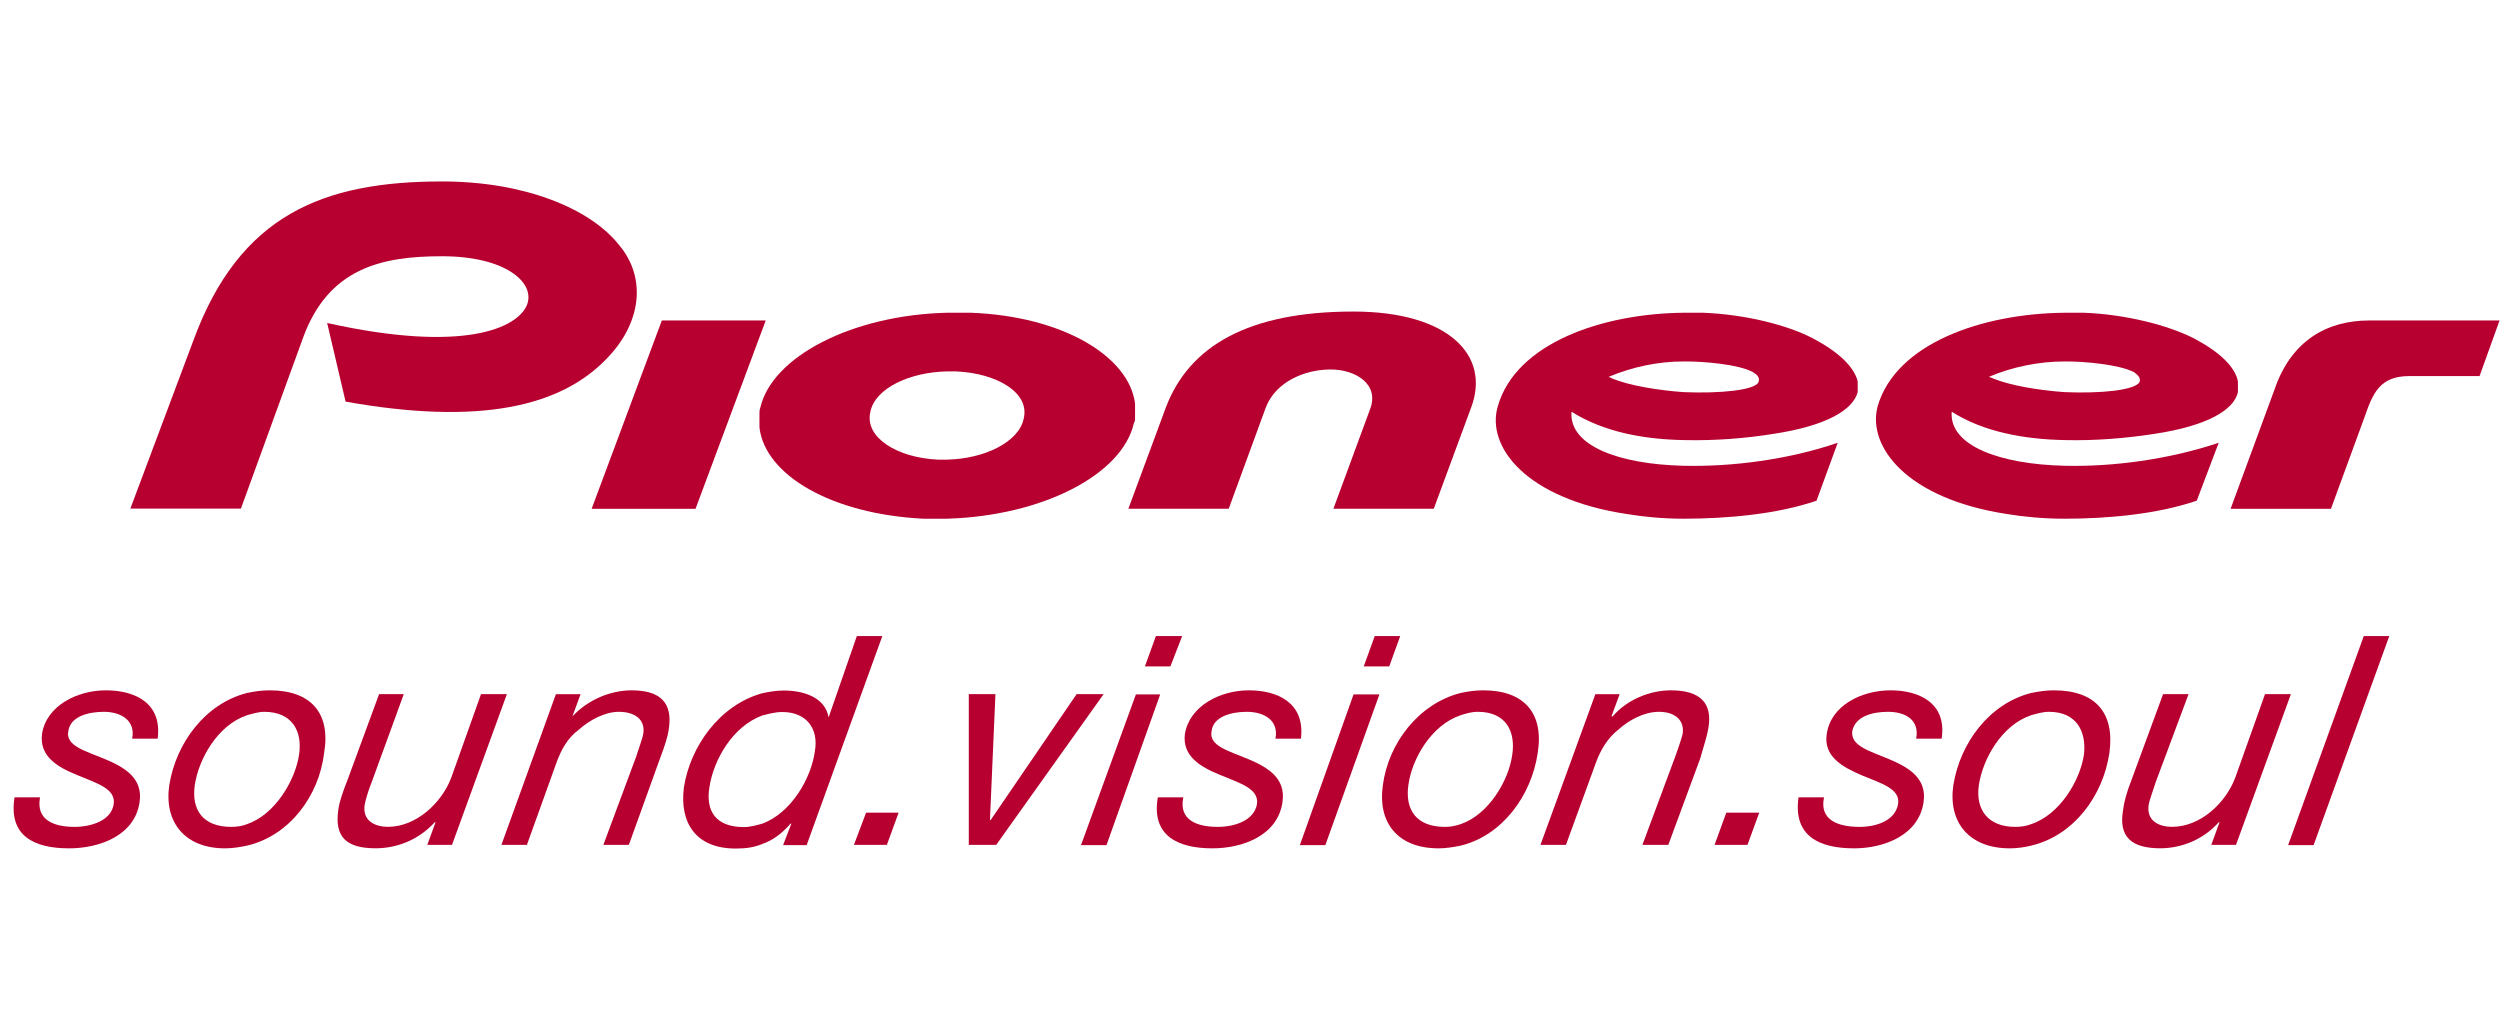
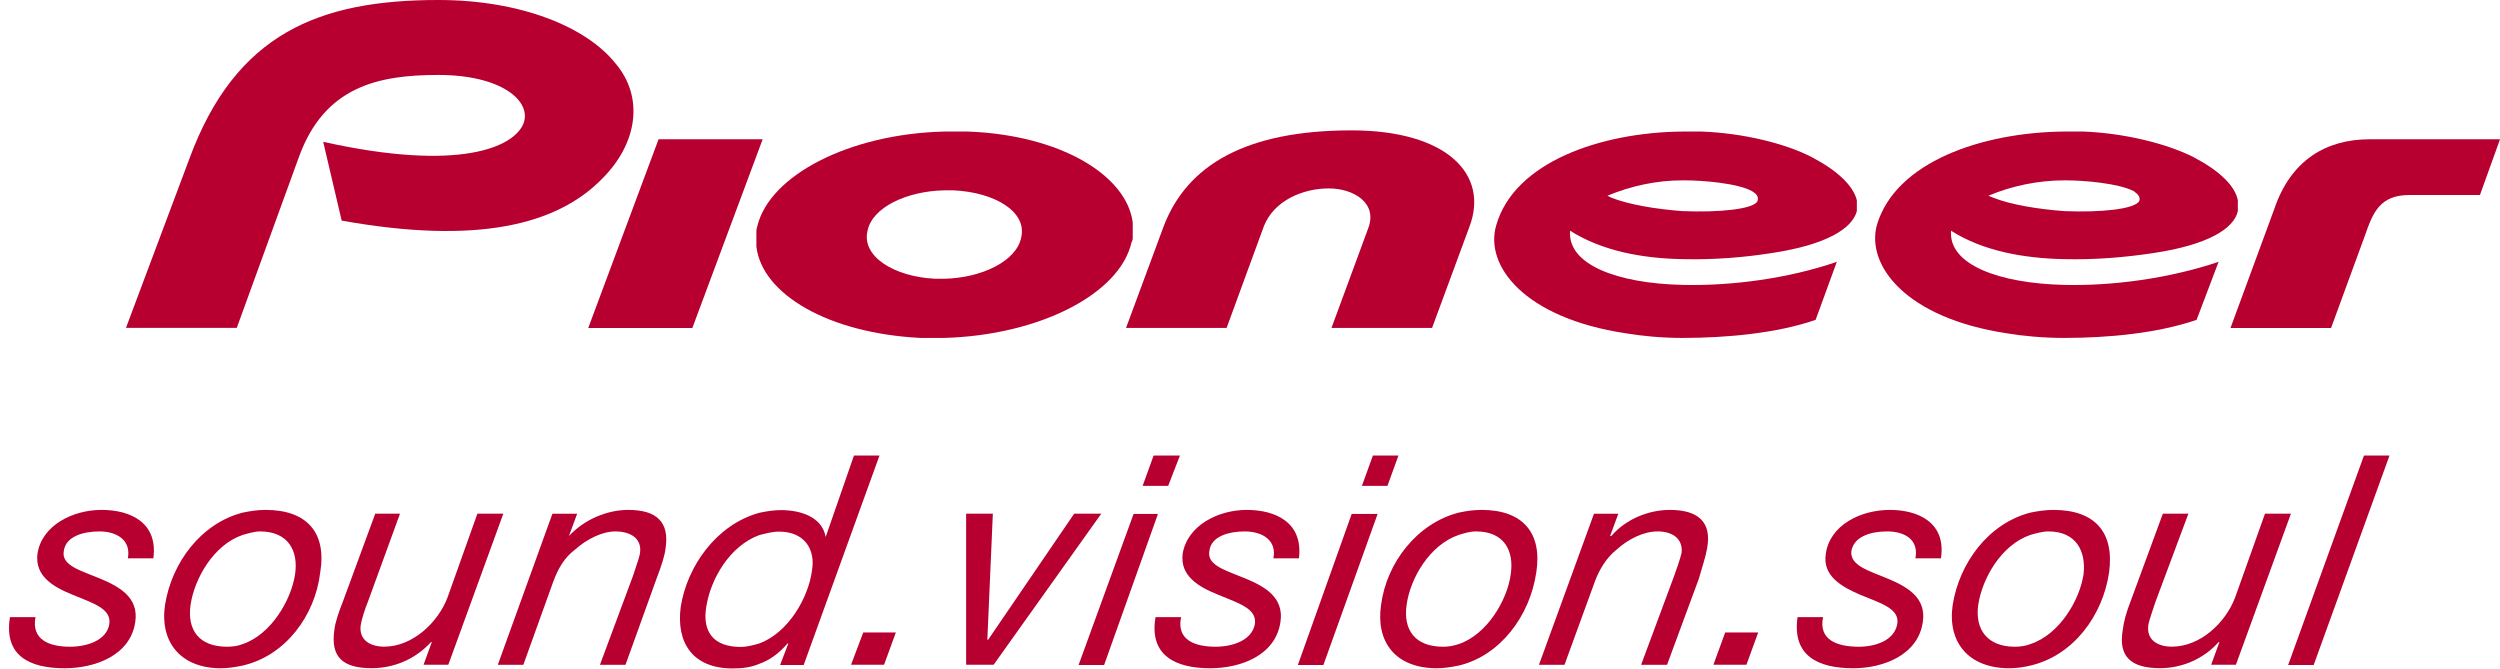
- <svg xmlns="http://www.w3.org/2000/svg" width="124" height="51" viewBox="0 0 124 51" fill="none">
-   <path d="M6.556 36.637C6.731 35.743 6.011 35.306 5.156 35.306C4.378 35.306 3.483 35.534 3.386 36.276C3.25 36.999 4.242 37.246 5.195 37.646C6.148 38.045 7.1 38.578 6.925 39.776C6.692 41.45 4.922 42.078 3.425 42.078C1.675 42.078 0.411 41.45 0.722 39.548H1.986C1.772 40.67 2.667 41.013 3.697 41.013C4.514 41.013 5.525 40.709 5.642 39.871C5.739 39.11 4.786 38.844 3.833 38.445C2.842 38.045 1.947 37.512 2.083 36.409C2.297 35.001 3.833 34.24 5.253 34.24C6.692 34.24 8.053 34.868 7.82 36.637H6.556Z" fill="#B70030" />
-   <path d="M12.247 35.477C12.52 35.401 12.831 35.306 13.103 35.306C14.503 35.306 15.009 36.276 14.834 37.436C14.639 38.711 13.648 40.404 12.247 40.88V41.945C14.367 41.45 15.825 39.472 16.078 37.341C16.409 35.363 15.417 34.24 13.375 34.24C12.967 34.24 12.617 34.297 12.247 34.373V35.477ZM9.661 38.939C9.855 37.646 10.789 35.971 12.247 35.477V34.373C10.167 34.906 8.728 36.866 8.397 38.939C8.125 40.785 9.175 42.078 11.158 42.078C11.528 42.078 11.878 42.021 12.247 41.945V40.88C12.014 40.975 11.742 41.013 11.47 41.013C10.069 41.013 9.486 40.176 9.661 38.939Z" fill="#B70030" />
-   <path d="M22.42 41.904H21.195L21.603 40.782H21.564C20.786 41.638 19.717 42.075 18.628 42.075C17.169 42.075 16.586 41.505 16.78 40.173C16.819 39.812 16.994 39.298 17.228 38.708L18.803 34.428H20.028L18.433 38.803C18.317 39.07 18.122 39.678 18.083 39.945C17.986 40.668 18.531 41.01 19.25 41.01C20.65 41.01 21.914 39.812 22.381 38.575L23.859 34.428H25.142L22.42 41.904Z" fill="#B70030" />
-   <path d="M27.573 34.431H28.798L28.39 35.534C29.168 34.697 30.296 34.24 31.326 34.24C32.765 34.24 33.368 34.868 33.174 36.143C33.135 36.504 32.96 37.037 32.727 37.646L31.19 41.907H29.926L31.56 37.512C31.637 37.246 31.871 36.637 31.91 36.371C32.007 35.667 31.462 35.306 30.685 35.306C30.023 35.306 29.246 35.705 28.701 36.2C28.157 36.599 27.845 37.17 27.612 37.798L26.134 41.907H24.87L27.573 34.431Z" fill="#B70030" />
-   <path d="M37.812 35.487C38.124 35.411 38.435 35.316 38.804 35.316C40.01 35.316 40.613 36.153 40.418 37.256C40.243 38.588 39.252 40.319 37.812 40.852V41.86C38.299 41.689 38.746 41.384 39.213 40.852H39.252L38.843 41.917H40.01L43.763 31.549H42.499L41.099 35.582C40.924 34.574 39.835 34.25 38.882 34.25C38.532 34.25 38.163 34.307 37.812 34.383V35.487ZM35.187 39.044C35.401 37.656 36.354 36.02 37.812 35.487V34.383C35.673 34.973 34.234 37.047 33.923 39.044C33.69 40.852 34.545 42.088 36.49 42.088C36.996 42.088 37.404 42.031 37.812 41.86V40.852C37.54 40.928 37.21 41.023 36.899 41.023C35.498 41.023 34.993 40.224 35.187 39.044Z" fill="#B70030" />
-   <path d="M42.958 40.307H44.572L43.989 41.905H42.355L42.958 40.307Z" fill="#B70030" />
-   <path d="M49.413 41.904H48.052V34.428H49.374L49.102 40.668H49.141L53.4 34.428H54.741L49.413 41.904Z" fill="#B70030" />
-   <path d="M56.341 34.441H57.546L54.882 41.917H53.618L56.341 34.441ZM58.052 33.052H56.788L57.332 31.549H58.635L58.052 33.052Z" fill="#B70030" />
-   <path d="M63.262 36.637C63.437 35.743 62.717 35.306 61.842 35.306C61.084 35.306 60.17 35.534 60.092 36.276C59.956 36.999 60.948 37.246 61.901 37.646C62.853 38.045 63.787 38.578 63.612 39.776C63.379 41.45 61.628 42.078 60.131 42.078C58.42 42.078 57.097 41.45 57.428 39.548H58.692C58.459 40.67 59.353 41.013 60.403 41.013C61.22 41.013 62.212 40.709 62.348 39.871C62.445 39.11 61.492 38.844 60.539 38.445C59.548 38.045 58.634 37.512 58.77 36.409C59.003 35.001 60.539 34.24 61.94 34.24C63.379 34.24 64.74 34.868 64.526 36.637H63.262Z" fill="#B70030" />
-   <path d="M67.137 34.441H68.42L65.737 41.917H64.473L67.137 34.441ZM68.906 33.052H67.642L68.187 31.549H69.451L68.906 33.052Z" fill="#B70030" />
-   <path d="M72.442 35.477C72.694 35.401 72.967 35.306 73.297 35.306C74.697 35.306 75.183 36.276 75.008 37.436C74.834 38.711 73.842 40.404 72.442 40.88V41.945C74.503 41.45 75.961 39.472 76.272 37.341C76.584 35.363 75.592 34.24 73.569 34.24C73.161 34.24 72.792 34.297 72.442 34.373V35.477ZM69.855 38.939C70.03 37.646 70.983 35.971 72.442 35.477V34.373C70.361 34.906 68.863 36.866 68.591 38.939C68.319 40.785 69.311 42.078 71.353 42.078C71.703 42.078 72.072 42.021 72.442 41.945V40.88C72.15 40.975 71.936 41.013 71.664 41.013C70.263 41.013 69.68 40.176 69.855 38.939Z" fill="#B70030" />
-   <path d="M79.13 34.431H80.335L79.927 35.534H79.985C80.705 34.697 81.833 34.24 82.883 34.24C84.322 34.24 84.964 34.868 84.73 36.143C84.672 36.504 84.497 37.037 84.322 37.646L82.747 41.907H81.463L83.097 37.512C83.194 37.246 83.408 36.637 83.466 36.371C83.544 35.667 83.019 35.306 82.28 35.306C81.561 35.306 80.802 35.705 80.258 36.2C79.752 36.599 79.402 37.17 79.169 37.798L77.671 41.907H76.407L79.13 34.431Z" fill="#B70030" />
-   <path d="M85.625 40.307H87.259L86.675 41.905H85.042L85.625 40.307Z" fill="#B70030" />
-   <path d="M95.041 36.637C95.216 35.743 94.555 35.306 93.641 35.306C92.863 35.306 92.007 35.534 91.871 36.276C91.793 36.999 92.727 37.246 93.68 37.646C94.632 38.045 95.585 38.578 95.41 39.776C95.177 41.45 93.407 42.078 91.968 42.078C90.199 42.078 88.935 41.45 89.207 39.548H90.471C90.237 40.67 91.151 41.013 92.24 41.013C93.057 41.013 94.01 40.709 94.146 39.871C94.263 39.11 93.271 38.844 92.318 38.445C91.385 38.045 90.432 37.512 90.607 36.409C90.802 35.001 92.318 34.24 93.777 34.24C95.177 34.24 96.577 34.868 96.305 36.637H95.041Z" fill="#B70030" />
-   <path d="M100.738 35.477C101.01 35.401 101.321 35.306 101.632 35.306C102.993 35.306 103.499 36.276 103.363 37.436C103.168 38.711 102.177 40.404 100.738 40.88V41.945C102.857 41.45 104.316 39.472 104.627 37.341C104.899 35.363 103.946 34.24 101.865 34.24C101.496 34.24 101.107 34.297 100.738 34.373V35.477ZM98.151 38.939C98.346 37.646 99.279 35.971 100.738 35.477V34.373C98.657 34.906 97.218 36.866 96.887 38.939C96.615 40.785 97.665 42.078 99.688 42.078C100.057 42.078 100.426 42.021 100.738 41.945V40.88C100.504 40.975 100.232 41.013 99.96 41.013C98.618 41.013 97.976 40.176 98.151 38.939Z" fill="#B70030" />
-   <path d="M110.906 41.904H109.681L110.089 40.782H110.051C109.292 41.638 108.203 42.075 107.153 42.075C105.714 42.075 105.072 41.505 105.306 40.173C105.345 39.812 105.481 39.298 105.714 38.708L107.289 34.428H108.553L106.92 38.803C106.842 39.07 106.609 39.678 106.57 39.945C106.472 40.668 107.017 41.01 107.736 41.01C109.156 41.01 110.401 39.812 110.867 38.575L112.345 34.428H113.629L110.906 41.904Z" fill="#B70030" />
-   <path d="M117.244 31.549H118.508L114.755 41.917H113.491L117.244 31.549Z" fill="#B70030" />
-   <path d="M26.145 15.107C25.678 16.286 22.975 17.523 16.227 16.02L17.141 19.92C23.831 21.118 27.817 20.148 30.073 17.808C31.784 16.077 32.115 13.813 30.695 12.139C29.256 10.332 26.009 9 21.925 9C16.052 9 11.89 10.636 9.596 16.876L6.465 25.228H11.949L15.021 16.781C16.285 13.28 18.95 12.71 21.925 12.71C25.056 12.71 26.553 14.003 26.145 15.107Z" fill="#B70030" />
-   <path d="M83.508 17.928C83.547 17.928 83.605 17.928 83.644 17.928C84.461 17.928 86.231 18.061 86.95 18.46C87.164 18.594 87.3 18.727 87.222 18.955C87.047 19.355 85.317 19.526 83.508 19.45V21.828C85.103 21.866 86.639 21.733 87.942 21.523C90.606 21.124 91.909 20.325 92.142 19.45V18.917C91.967 18.194 91.189 17.452 89.925 16.786C88.662 16.12 86.542 15.588 84.461 15.512C84.15 15.512 83.819 15.512 83.508 15.512V17.928ZM83.508 25.728V23.102C85.9 23.159 88.72 22.798 91.151 21.961L90.1 24.834C88.175 25.499 85.686 25.728 83.508 25.728ZM79.988 18.784L79.794 18.689C80.98 18.194 82.244 17.928 83.508 17.928V15.512C79.483 15.55 75.185 17.015 74.29 20.154C73.707 22.132 75.652 24.738 80.708 25.499C81.525 25.633 82.478 25.728 83.508 25.728V23.102C80.261 23.026 77.81 22.094 77.947 20.42C79.541 21.428 81.525 21.79 83.508 21.828V19.45C82.205 19.355 80.844 19.126 79.988 18.784Z" fill="#B70030" />
-   <path d="M102.406 17.928C102.445 17.928 102.503 17.928 102.503 17.928C103.32 17.928 105.07 18.061 105.848 18.46C106.023 18.594 106.198 18.727 106.12 18.955C105.887 19.355 104.214 19.526 102.406 19.45V21.828C103.942 21.866 105.478 21.733 106.84 21.523C109.504 21.124 110.807 20.325 111.001 19.45V18.917C110.865 18.194 110.087 17.452 108.823 16.786C107.52 16.12 105.401 15.588 103.359 15.512C103.028 15.512 102.717 15.512 102.406 15.512V17.928ZM102.406 25.728V23.102C104.759 23.159 107.559 22.798 110.048 21.961L108.959 24.834C107.015 25.499 104.584 25.728 102.406 25.728ZM98.886 18.784L98.653 18.689C99.82 18.194 101.142 17.928 102.406 17.928V15.512C98.342 15.55 94.044 17.015 93.13 20.154C92.605 22.132 94.549 24.738 99.567 25.499C100.364 25.633 101.375 25.728 102.406 25.728V23.102C99.158 23.026 96.669 22.094 96.805 20.42C98.38 21.428 100.422 21.79 102.406 21.828V19.45C101.103 19.355 99.742 19.126 98.886 18.784Z" fill="#B70030" />
-   <path d="M112.816 19.319L110.638 25.235H115.616L117.288 20.67C117.697 19.49 118.047 18.653 119.505 18.653H122.986L123.978 15.895H117.522C115.383 15.895 113.632 16.922 112.816 19.319Z" fill="#B70030" />
-   <path d="M29.346 25.235H34.499L37.98 15.895H32.827L29.346 25.235Z" fill="#B70030" />
-   <path d="M62.792 20.19C63.298 18.916 64.737 18.326 66.001 18.326C67.226 18.326 68.451 19.049 67.946 20.323L66.137 25.232H71.116L72.963 20.228C73.955 17.622 71.835 15.453 67.129 15.453C61.937 15.453 59.001 17.146 57.834 20.19L55.967 25.232H60.945L62.792 20.19Z" fill="#B70030" />
-   <path d="M47.431 18.422C49.473 18.517 51.087 19.488 50.776 20.762C50.542 21.923 48.831 22.76 46.964 22.798V25.728C51.67 25.595 55.657 23.559 56.24 20.991C56.299 20.896 56.299 20.819 56.299 20.724V20.02C56.007 17.68 52.721 15.683 48.151 15.512C47.742 15.512 47.373 15.512 46.964 15.512V18.422C47.12 18.422 47.295 18.422 47.431 18.422ZM46.964 22.798C46.848 22.798 46.653 22.798 46.517 22.798C44.495 22.703 42.861 21.695 43.172 20.42C43.406 19.259 45.117 18.46 46.964 18.422V15.512C42.278 15.626 38.291 17.68 37.708 20.23C37.669 20.325 37.669 20.42 37.669 20.496V21.2C37.941 23.559 41.228 25.499 45.798 25.728C46.206 25.728 46.575 25.728 46.964 25.728V22.798Z" fill="#B70030" />
+ <svg xmlns="http://www.w3.org/2000/svg" width="187" height="50" viewBox="0 0 187 50" fill="none">
+   <path d="M9.562 41.763C9.826 40.412 8.739 39.751 7.446 39.751C6.271 39.751 4.919 40.096 4.772 41.217C4.566 42.309 6.065 42.683 7.505 43.286C8.945 43.89 10.385 44.695 10.12 46.506C9.768 49.036 7.093 49.985 4.831 49.985C2.186 49.985 0.276 49.036 0.746 46.161H2.656C2.333 47.857 3.685 48.375 5.242 48.375C6.476 48.375 8.004 47.915 8.181 46.65C8.328 45.5 6.888 45.098 5.448 44.494C3.949 43.89 2.597 43.085 2.803 41.418C3.126 39.291 5.448 38.141 7.593 38.141C9.768 38.141 11.825 39.089 11.472 41.763H9.562Z" fill="#B70030" />
+   <path d="M18.162 40.009C18.573 39.894 19.044 39.751 19.455 39.751C21.571 39.751 22.335 41.217 22.07 42.97C21.776 44.896 20.278 47.455 18.162 48.174V49.783C21.365 49.036 23.569 46.046 23.951 42.827C24.45 39.837 22.952 38.141 19.866 38.141C19.249 38.141 18.72 38.227 18.162 38.342V40.009ZM14.254 45.241C14.547 43.286 15.958 40.757 18.162 40.009V38.342C15.018 39.147 12.843 42.108 12.344 45.241C11.932 48.03 13.519 49.985 16.516 49.985C17.075 49.985 17.604 49.898 18.162 49.783V48.174C17.809 48.317 17.398 48.375 16.986 48.375C14.871 48.375 13.989 47.11 14.254 45.241Z" fill="#B70030" />
+   <path d="M33.534 49.722H31.683L32.3 48.026H32.241C31.065 49.319 29.449 49.98 27.803 49.98C25.6 49.98 24.718 49.118 25.012 47.106C25.071 46.559 25.335 45.783 25.688 44.892L28.068 38.424H29.919L27.51 45.036C27.333 45.438 27.04 46.358 26.981 46.761C26.834 47.853 27.657 48.37 28.744 48.37C30.86 48.37 32.77 46.559 33.475 44.691L35.708 38.424H37.648L33.534 49.722Z" fill="#B70030" />
+   <path d="M41.321 38.428H43.172L42.555 40.096C43.731 38.831 45.435 38.141 46.992 38.141C49.167 38.141 50.078 39.089 49.784 41.015C49.725 41.562 49.461 42.367 49.108 43.286L46.787 49.726H44.877L47.345 43.085C47.463 42.683 47.815 41.763 47.874 41.36C48.021 40.297 47.198 39.751 46.023 39.751C45.024 39.751 43.848 40.354 43.025 41.102C42.203 41.705 41.732 42.568 41.38 43.517L39.146 49.726H37.236L41.321 38.428Z" fill="#B70030" />
+   <path d="M56.794 40.025C57.264 39.91 57.735 39.766 58.293 39.766C60.115 39.766 61.026 41.031 60.732 42.699C60.467 44.711 58.969 47.327 56.794 48.132V49.655C57.529 49.397 58.205 48.937 58.91 48.132H58.969L58.352 49.742H60.115L65.786 34.074H63.876L61.76 40.169C61.496 38.645 59.85 38.156 58.41 38.156C57.882 38.156 57.323 38.243 56.794 38.358V40.025ZM52.827 45.401C53.15 43.302 54.59 40.83 56.794 40.025V38.358C53.562 39.249 51.387 42.382 50.917 45.401C50.564 48.132 51.857 50 54.796 50C55.56 50 56.177 49.914 56.794 49.655V48.132C56.383 48.247 55.883 48.391 55.413 48.391C53.297 48.391 52.533 47.183 52.827 45.401Z" fill="#B70030" />
+   <path d="M64.57 47.309H67.009L66.128 49.723H63.659L64.57 47.309Z" fill="#B70030" />
+   <path d="M74.324 49.722H72.267V38.424H74.265L73.853 47.853H73.912L80.348 38.424H82.375L74.324 49.722Z" fill="#B70030" />
+   <path d="M84.792 38.444H86.614L82.588 49.742H80.678L84.792 38.444ZM87.378 36.345H85.468L86.29 34.074H88.259L87.378 36.345Z" fill="#B70030" />
+   <path d="M95.251 41.763C95.516 40.412 94.428 39.751 93.106 39.751C91.96 39.751 90.579 40.096 90.461 41.217C90.255 42.309 91.754 42.683 93.194 43.286C94.634 43.89 96.045 44.695 95.78 46.506C95.427 49.036 92.783 49.985 90.52 49.985C87.934 49.985 85.936 49.036 86.435 46.161H88.345C87.993 47.857 89.345 48.375 90.931 48.375C92.166 48.375 93.664 47.915 93.87 46.65C94.017 45.5 92.577 45.098 91.137 44.494C89.638 43.89 88.257 43.085 88.463 41.418C88.816 39.291 91.137 38.141 93.253 38.141C95.427 38.141 97.484 39.089 97.161 41.763H95.251Z" fill="#B70030" />
+   <path d="M101.106 38.444H103.045L98.99 49.742H97.08L101.106 38.444ZM103.78 36.345H101.87L102.693 34.074H104.603L103.78 36.345Z" fill="#B70030" />
+   <path d="M109.123 40.009C109.505 39.894 109.916 39.751 110.416 39.751C112.531 39.751 113.266 41.217 113.002 42.97C112.737 44.896 111.238 47.455 109.123 48.174V49.783C112.237 49.036 114.441 46.046 114.912 42.827C115.382 39.837 113.883 38.141 110.827 38.141C110.21 38.141 109.652 38.227 109.123 38.342V40.009ZM105.214 45.241C105.479 43.286 106.919 40.757 109.123 40.009V38.342C105.978 39.147 103.716 42.108 103.304 45.241C102.893 48.03 104.391 49.985 107.477 49.985C108.006 49.985 108.564 49.898 109.123 49.783V48.174C108.682 48.317 108.359 48.375 107.947 48.375C105.831 48.375 104.95 47.11 105.214 45.241Z" fill="#B70030" />
+   <path d="M119.229 38.428H121.051L120.434 40.096H120.522C121.61 38.831 123.314 38.141 124.901 38.141C127.075 38.141 128.045 39.089 127.692 41.015C127.604 41.562 127.34 42.367 127.075 43.286L124.695 49.726H122.756L125.224 43.085C125.371 42.683 125.694 41.763 125.782 41.36C125.9 40.297 125.106 39.751 123.99 39.751C122.902 39.751 121.756 40.354 120.934 41.102C120.17 41.705 119.641 42.568 119.288 43.517L117.025 49.726H115.115L119.229 38.428Z" fill="#B70030" />
+   <path d="M129.045 47.309H131.513L130.632 49.723H128.163L129.045 47.309Z" fill="#B70030" />
+   <path d="M143.272 41.763C143.536 40.412 142.537 39.751 141.156 39.751C139.981 39.751 138.688 40.096 138.482 41.217C138.365 42.309 139.775 42.683 141.215 43.286C142.655 43.89 144.095 44.695 143.83 46.506C143.478 49.036 140.804 49.985 138.629 49.985C135.955 49.985 134.045 49.036 134.456 46.161H136.366C136.014 47.857 137.395 48.375 139.04 48.375C140.275 48.375 141.714 47.915 141.92 46.65C142.097 45.5 140.598 45.098 139.158 44.494C137.747 43.89 136.308 43.085 136.572 41.418C136.866 39.291 139.158 38.141 141.362 38.141C143.478 38.141 145.593 39.089 145.182 41.763H143.272Z" fill="#B70030" />
+   <path d="M151.881 40.009C152.292 39.894 152.762 39.751 153.232 39.751C155.289 39.751 156.053 41.217 155.848 42.97C155.554 44.896 154.055 47.455 151.881 48.174V49.783C155.084 49.036 157.288 46.046 157.758 42.827C158.169 39.837 156.729 38.141 153.585 38.141C153.027 38.141 152.439 38.227 151.881 38.342V40.009ZM147.972 45.241C148.266 43.286 149.677 40.757 151.881 40.009V38.342C148.736 39.147 146.562 42.108 146.062 45.241C145.651 48.03 147.238 49.985 150.294 49.985C150.852 49.985 151.41 49.898 151.881 49.783V48.174C151.528 48.317 151.117 48.375 150.705 48.375C148.678 48.375 147.708 47.11 147.972 45.241Z" fill="#B70030" />
+   <path d="M167.247 49.722H165.396L166.013 48.026H165.954C164.808 49.319 163.162 49.98 161.575 49.98C159.401 49.98 158.431 49.118 158.784 47.106C158.842 46.559 159.048 45.783 159.401 44.892L161.781 38.424H163.691L161.223 45.036C161.105 45.438 160.753 46.358 160.694 46.761C160.547 47.853 161.37 48.37 162.457 48.37C164.602 48.37 166.483 46.559 167.188 44.691L169.421 38.424H171.361L167.247 49.722Z" fill="#B70030" />
+   <path d="M176.825 34.074H178.735L173.063 49.742H171.153L176.825 34.074Z" fill="#B70030" />
+   <path d="M39.162 9.228C38.457 11.01 34.372 12.879 24.175 10.608L25.557 16.501C35.665 18.312 41.69 16.846 45.098 13.31C47.684 10.694 48.184 7.273 46.039 4.743C43.864 2.012 38.957 0 32.786 0C23.911 0 17.622 2.472 14.155 11.902L9.424 24.522H17.711L22.354 11.758C24.264 6.468 28.29 5.606 32.786 5.606C37.517 5.606 39.779 7.561 39.162 9.228Z" fill="#B70030" />
+   <path d="M125.846 13.491C125.905 13.491 125.993 13.491 126.051 13.491C127.286 13.491 129.96 13.692 131.047 14.296C131.37 14.497 131.576 14.698 131.458 15.043C131.194 15.647 128.579 15.906 125.846 15.791V19.384C128.255 19.442 130.577 19.24 132.546 18.924C136.572 18.32 138.54 17.113 138.893 15.791V14.986C138.629 13.893 137.453 12.772 135.543 11.766C133.633 10.76 130.43 9.955 127.286 9.84C126.815 9.84 126.316 9.84 125.846 9.84V13.491ZM125.846 25.277V21.31C129.46 21.396 133.721 20.85 137.394 19.585L135.808 23.926C132.898 24.932 129.137 25.277 125.846 25.277ZM120.527 14.784L120.233 14.641C122.026 13.893 123.936 13.491 125.846 13.491V9.84C119.763 9.897 113.269 12.111 111.917 16.854C111.035 19.844 113.974 23.782 121.614 24.932C122.848 25.134 124.288 25.277 125.846 25.277V21.31C120.938 21.195 117.236 19.787 117.441 17.257C119.851 18.78 122.848 19.327 125.846 19.384V15.791C123.877 15.647 121.82 15.302 120.527 14.784Z" fill="#B70030" />
+   <path d="M154.402 13.491C154.461 13.491 154.549 13.491 154.549 13.491C155.783 13.491 158.428 13.692 159.604 14.296C159.868 14.497 160.133 14.698 160.015 15.043C159.662 15.647 157.135 15.906 154.402 15.791V19.384C156.724 19.442 159.045 19.24 161.102 18.924C165.128 18.32 167.097 17.113 167.391 15.791V14.986C167.185 13.893 166.01 12.772 164.1 11.766C162.131 10.76 158.928 9.955 155.842 9.84C155.343 9.84 154.872 9.84 154.402 9.84V13.491ZM154.402 25.277V21.31C157.958 21.396 162.19 20.85 165.951 19.585L164.305 23.926C161.367 24.932 157.693 25.277 154.402 25.277ZM149.083 14.784L148.731 14.641C150.494 13.893 152.492 13.491 154.402 13.491V9.84C148.261 9.897 141.766 12.111 140.385 16.854C139.592 19.844 142.53 23.782 150.112 24.932C151.317 25.134 152.845 25.277 154.402 25.277V21.31C149.495 21.195 145.733 19.787 145.939 17.257C148.319 18.78 151.405 19.327 154.402 19.384V15.791C152.433 15.647 150.376 15.302 149.083 14.784Z" fill="#B70030" />
+   <path d="M170.132 15.593L166.841 24.533H174.364L176.891 17.634C177.508 15.851 178.037 14.586 180.241 14.586H185.501L187 10.418H177.243C174.011 10.418 171.366 11.97 170.132 15.593Z" fill="#B70030" />
+   <path d="M44 24.533H51.787L57.047 10.418H49.26L44 24.533Z" fill="#B70030" />
+   <path d="M94.542 16.91C95.306 14.984 97.481 14.093 99.391 14.093C101.242 14.093 103.093 15.185 102.329 17.111L99.596 24.528H107.119L109.911 16.968C111.409 13.029 108.206 9.752 101.095 9.752C93.249 9.752 88.812 12.31 87.049 16.91L84.228 24.528H91.75L94.542 16.91Z" fill="#B70030" />
+   <path d="M71.329 14.238C74.414 14.382 76.853 15.848 76.383 17.774C76.031 19.528 73.445 20.793 70.624 20.85V25.277C77.735 25.076 83.759 22 84.641 18.119C84.729 17.975 84.729 17.86 84.729 17.717V16.653C84.288 13.117 79.322 10.099 72.416 9.84C71.799 9.84 71.241 9.84 70.624 9.84V14.238C70.859 14.238 71.123 14.238 71.329 14.238ZM70.624 20.85C70.447 20.85 70.153 20.85 69.948 20.85C66.892 20.706 64.423 19.183 64.893 17.257C65.246 15.503 67.832 14.296 70.624 14.238V9.84C63.542 10.012 57.517 13.117 56.636 16.969C56.577 17.113 56.577 17.257 56.577 17.372V18.435C56.989 22 61.955 24.932 68.86 25.277C69.478 25.277 70.036 25.277 70.624 25.277V20.85Z" fill="#B70030" />
</svg>
